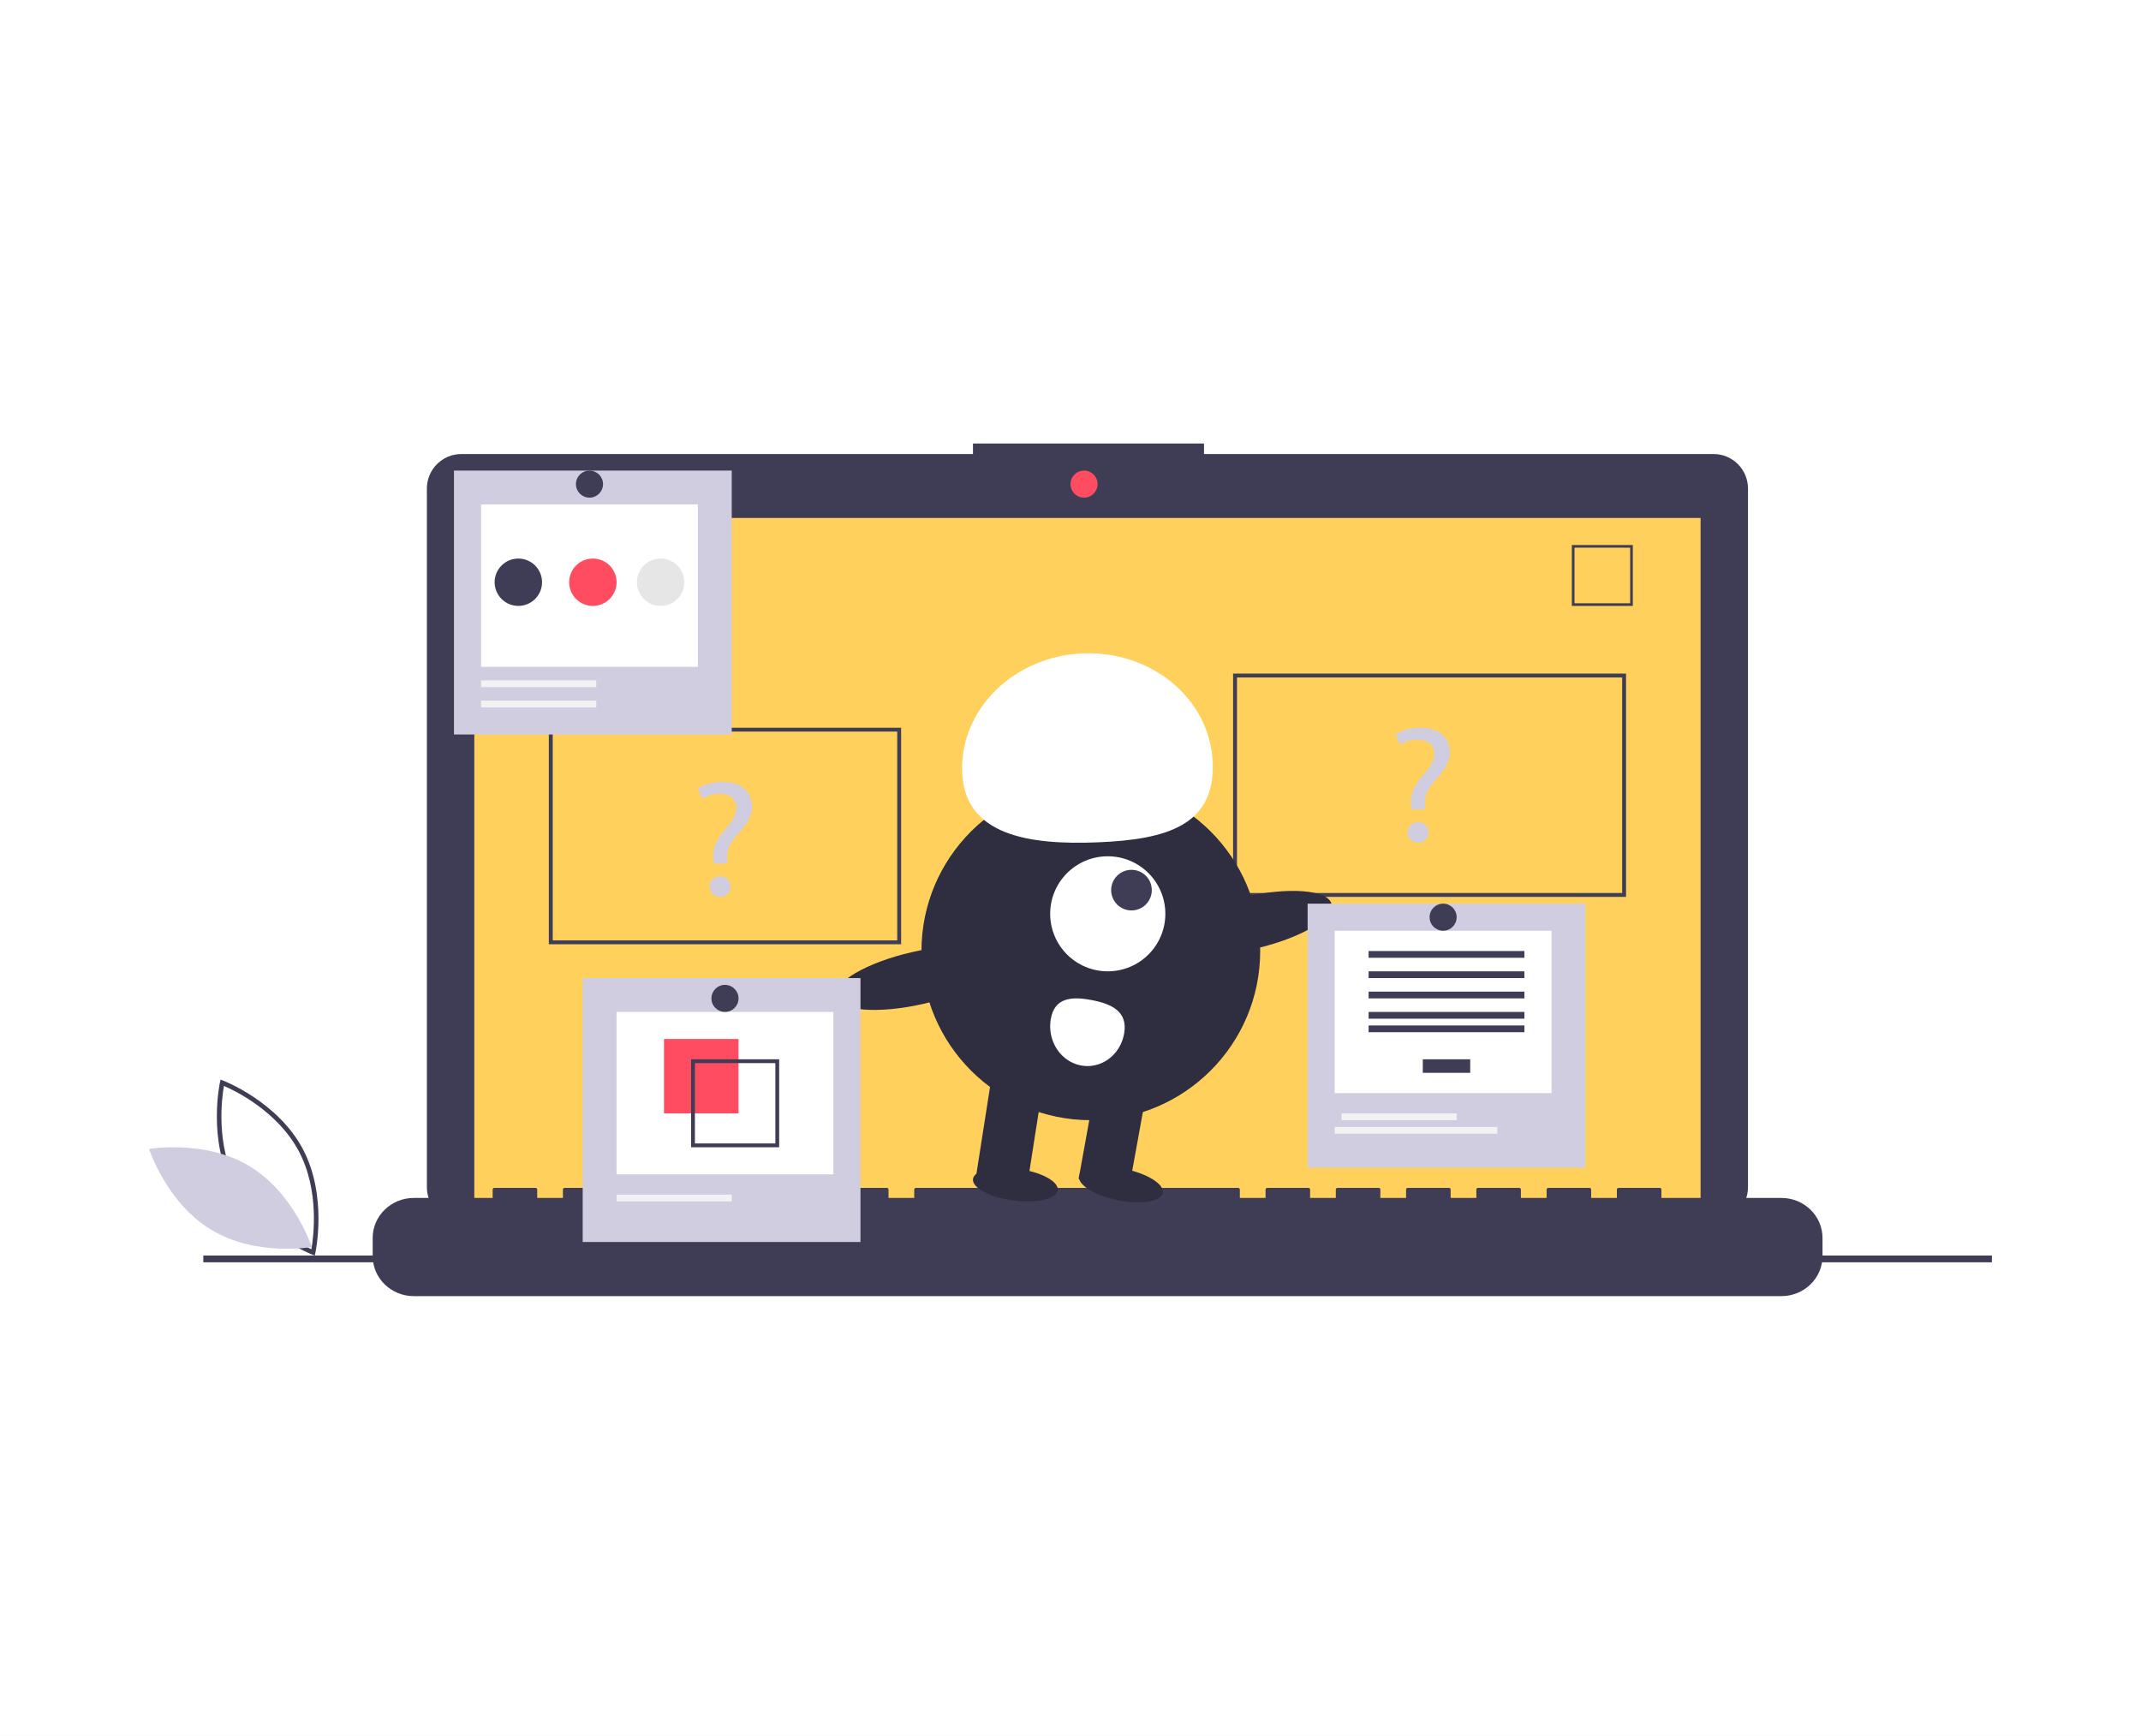
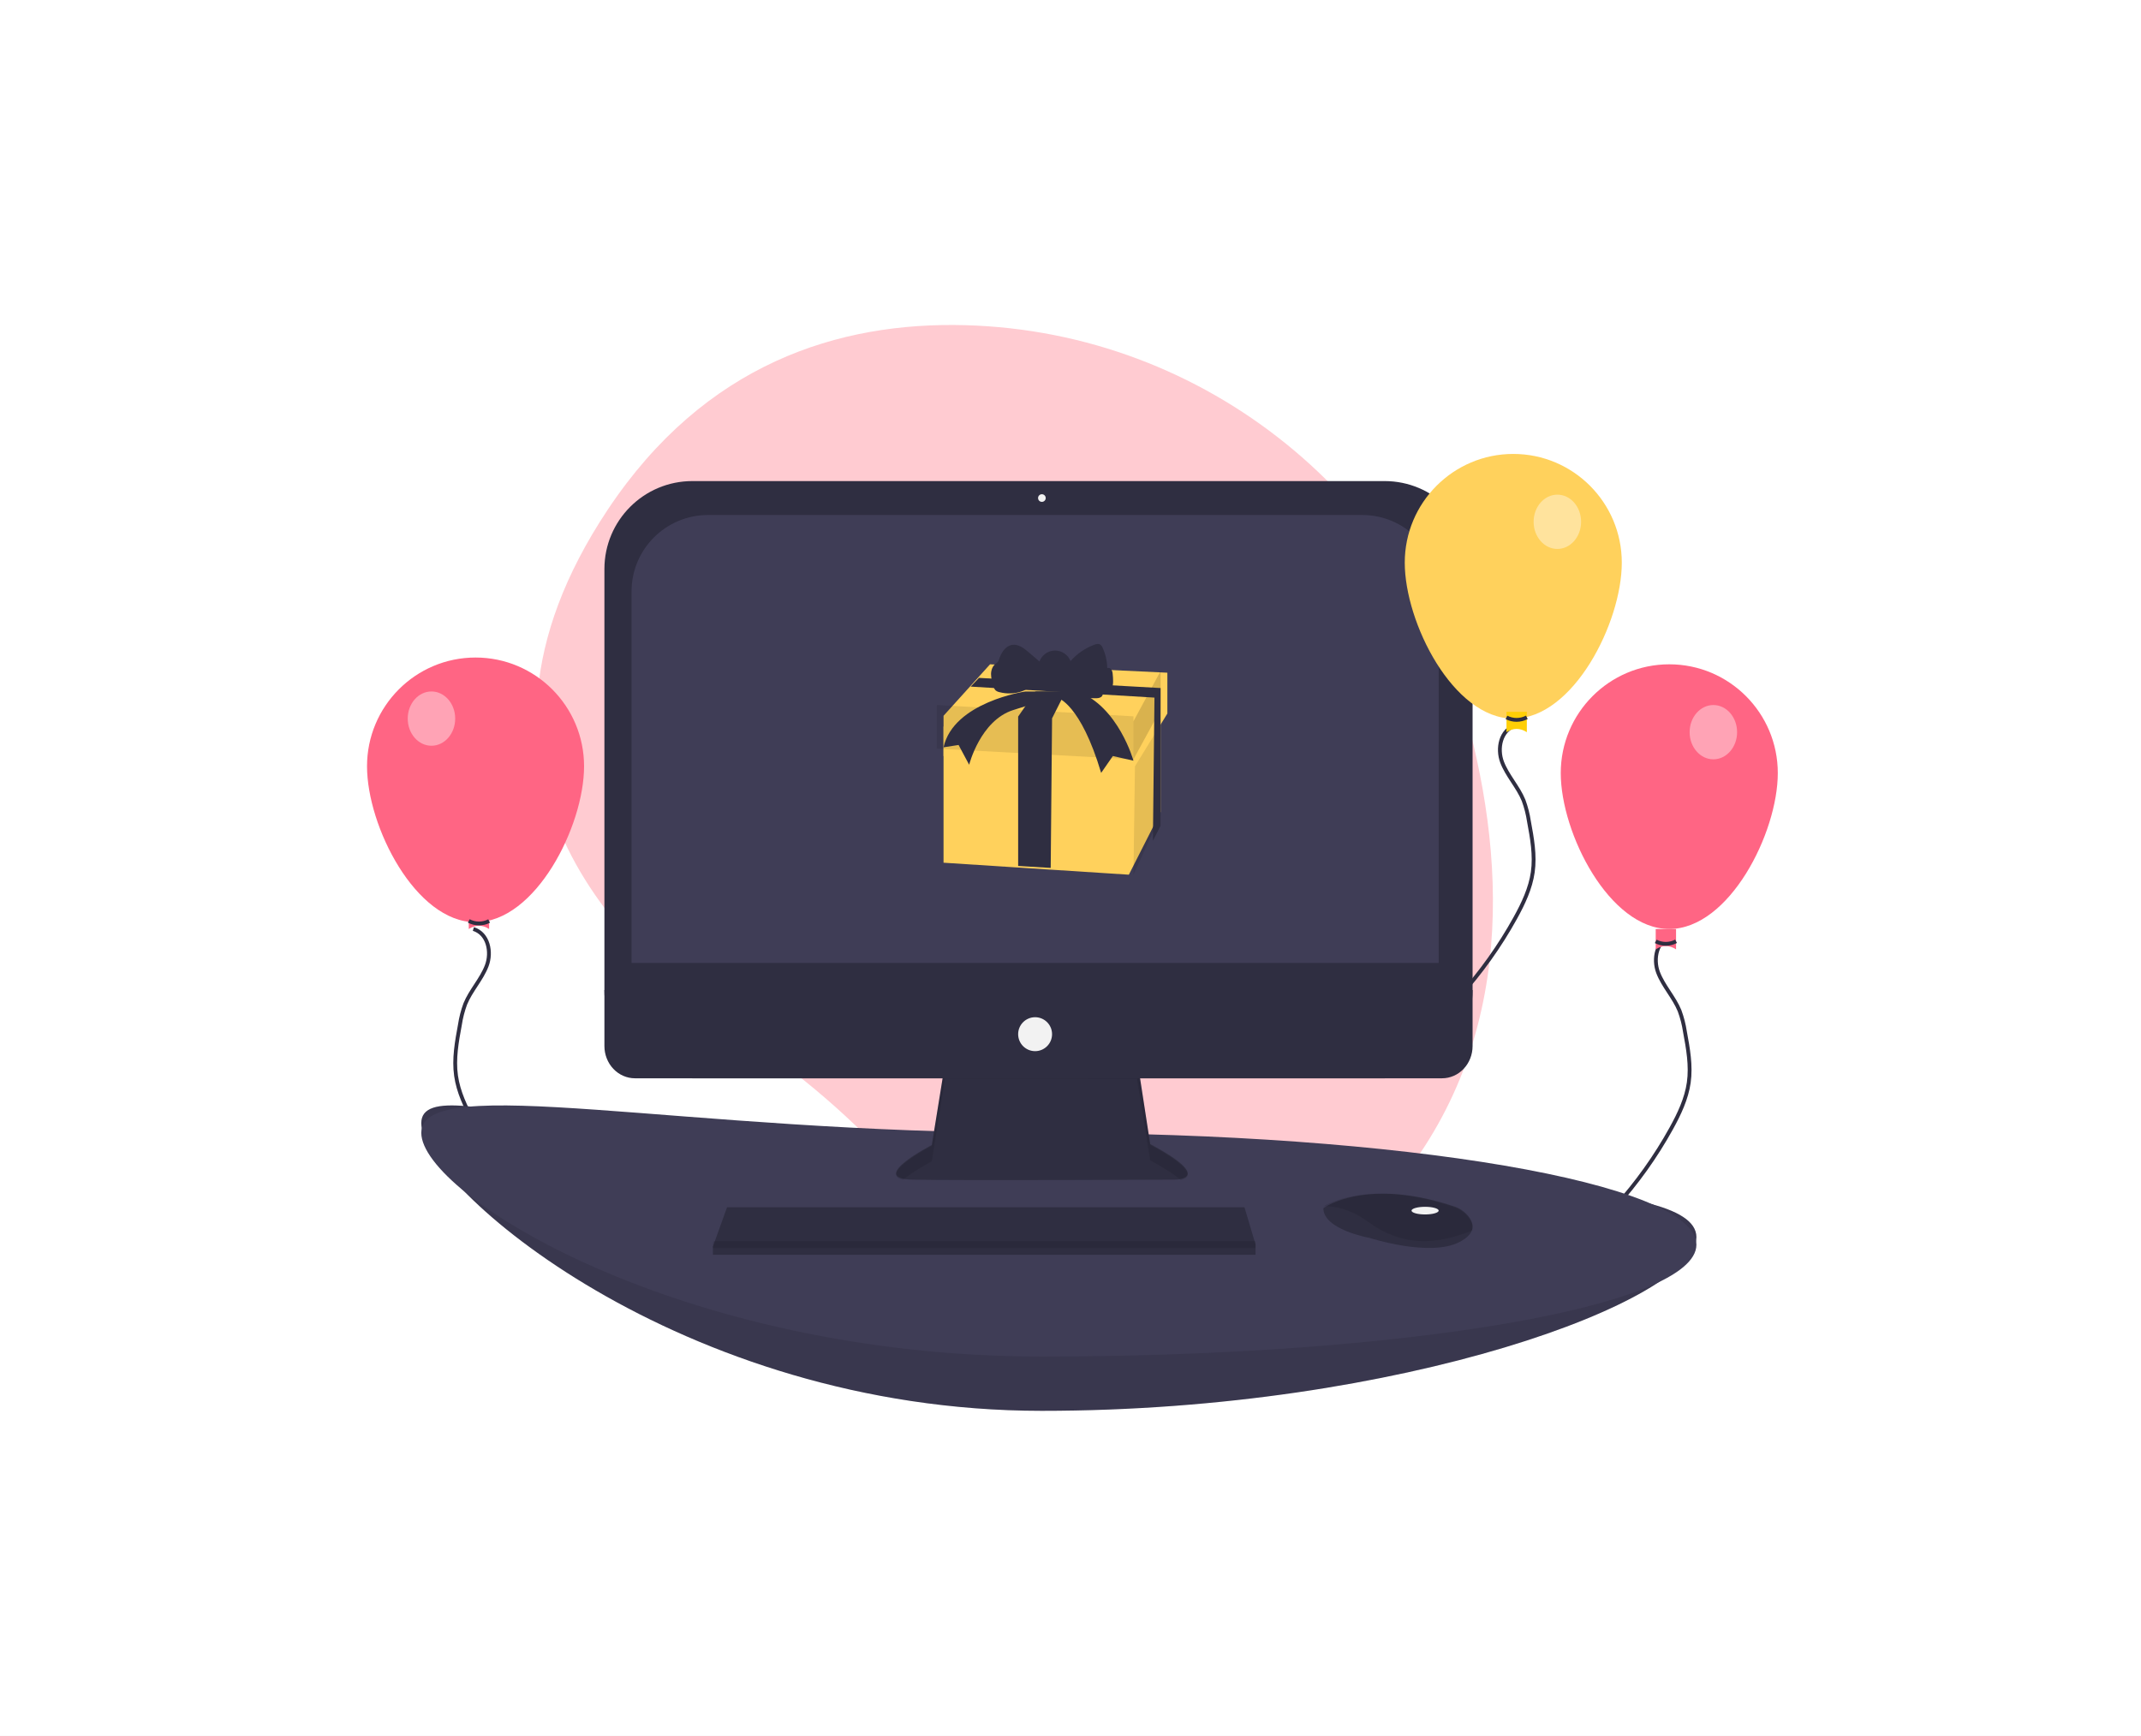
<svg xmlns="http://www.w3.org/2000/svg" width="560px" height="454px" viewBox="0 0 560 454" version="1.1">
  <g id="Agency-2" stroke="none" strokeWidth="1" fill="none" fillRule="evenodd">
    <g id="Agency-1" transform="translate(-172, -1602)">
-       <g id="6" transform="translate(172, 1602)">
+       <g id="5" transform="translate(172, 1602)">
        <rect id="Rectangle-Copy-16" fill="#FFFFFF" x="0" y="0" width="560" height="454" />
-         <g id="undraw_online_test_gba7" transform="translate(39, 116)" fillRule="nonzero">
-           <path d="M43.33,212.381 L42.686,212.138 C42.545,212.084 28.467,206.652 21.873,194.336 C15.278,182.018 18.507,167.189 18.54,167.04 L18.692,166.365 L19.336,166.608 C19.477,166.662 33.555,172.094 40.15,184.41 C46.744,196.728 43.515,211.558 43.482,211.706 L43.33,212.381 Z M22.929,193.762 C28.504,204.176 39.629,209.514 42.448,210.733 C42.983,207.69 44.664,195.387 39.094,184.984 C33.524,174.581 22.394,169.235 19.575,168.013 C19.038,171.057 17.358,183.359 22.929,193.762 Z" id="Shape" fill="#3F3D56" />
-           <path d="M26.262,189.017 C38.006,196.094 42.529,210.151 42.529,210.151 C42.529,210.151 28.011,212.734 16.267,205.657 C4.523,198.58 0,184.523 0,184.523 C0,184.523 14.518,181.941 26.262,189.017 Z" id="Path" fill="#D0CDE1" />
-           <path d="M409.191,2.75 L275.92,2.75 L275.92,0 L215.49,0 L215.49,2.75 L81.669,2.75 C79.278,2.75 76.985,3.701 75.295,5.394 C73.604,7.087 72.654,9.383 72.654,11.777 L72.654,194.505 C72.654,199.49 76.69,203.532 81.669,203.532 L409.191,203.532 C411.582,203.532 413.875,202.581 415.566,200.888 C417.256,199.195 418.206,196.899 418.206,194.505 L418.206,11.777 C418.206,9.383 417.256,7.087 415.566,5.394 C413.875,3.701 411.582,2.75 409.191,2.75 Z" id="Path" fill="#3F3D56" />
-           <rect id="Rectangle" fill="#FFD15C" x="85.059" y="19.468" width="320.743" height="180.524" />
-           <ellipse id="Oval" fill="#FF4C60" cx="244.544" cy="10.619" rx="3.544" ry="3.54" />
-           <path d="M388.081,42.476 L372.132,42.476 L372.132,26.548 L388.081,26.548 L388.081,42.476 Z M372.826,41.784 L387.387,41.784 L387.387,27.24 L372.826,27.24 L372.826,41.784 Z" id="Shape" fill="#3F3D56" />
-           <path d="M426.94,197.32 L395.563,197.32 L395.563,195.119 C395.563,195.003 395.516,194.892 395.432,194.81 C395.348,194.729 395.234,194.683 395.115,194.683 L384.357,194.683 C384.238,194.683 384.124,194.729 384.04,194.81 C383.956,194.892 383.908,195.003 383.908,195.119 L383.908,197.32 L377.185,197.32 L377.185,195.119 C377.185,195.003 377.137,194.892 377.053,194.81 C376.969,194.729 376.855,194.683 376.736,194.683 L365.978,194.683 C365.859,194.683 365.745,194.729 365.661,194.81 C365.577,194.892 365.53,195.003 365.53,195.119 L365.53,197.32 L358.806,197.32 L358.806,195.119 C358.806,195.003 358.759,194.892 358.675,194.81 C358.591,194.729 358.477,194.683 358.358,194.683 L347.6,194.683 C347.481,194.683 347.367,194.729 347.283,194.81 C347.199,194.892 347.152,195.003 347.152,195.119 L347.152,197.32 L340.428,197.32 L340.428,195.119 C340.428,195.003 340.381,194.892 340.297,194.81 C340.213,194.729 340.099,194.683 339.98,194.683 L329.222,194.683 C329.103,194.683 328.989,194.729 328.905,194.81 C328.821,194.892 328.773,195.003 328.773,195.119 L328.773,197.32 L322.05,197.32 L322.05,195.119 C322.05,195.003 322.002,194.892 321.918,194.81 C321.834,194.729 321.72,194.683 321.601,194.683 L310.843,194.683 C310.725,194.683 310.611,194.729 310.526,194.81 C310.442,194.892 310.395,195.003 310.395,195.119 L310.395,197.32 L303.671,197.32 L303.671,195.119 C303.671,195.003 303.624,194.892 303.54,194.81 C303.456,194.729 303.342,194.683 303.223,194.683 L292.465,194.683 C292.346,194.683 292.232,194.729 292.148,194.81 C292.064,194.892 292.017,195.003 292.017,195.119 L292.017,197.32 L285.293,197.32 L285.293,195.119 C285.293,195.003 285.246,194.892 285.162,194.81 C285.078,194.729 284.964,194.683 284.845,194.683 L200.574,194.683 C200.455,194.683 200.341,194.729 200.257,194.81 C200.173,194.892 200.125,195.003 200.125,195.119 L200.125,197.32 L193.402,197.32 L193.402,195.119 C193.402,195.003 193.354,194.892 193.27,194.81 C193.186,194.729 193.072,194.683 192.953,194.683 L182.195,194.683 C182.076,194.683 181.962,194.729 181.878,194.81 C181.794,194.892 181.747,195.003 181.747,195.119 L181.747,197.32 L175.023,197.32 L175.023,195.119 C175.023,195.003 174.976,194.892 174.892,194.81 C174.808,194.729 174.694,194.683 174.575,194.683 L163.817,194.683 C163.698,194.683 163.584,194.729 163.5,194.81 C163.416,194.892 163.369,195.003 163.369,195.119 L163.369,197.32 L156.645,197.32 L156.645,195.119 C156.645,195.003 156.598,194.892 156.514,194.81 C156.43,194.729 156.316,194.683 156.197,194.683 L145.439,194.683 C145.32,194.683 145.206,194.729 145.122,194.81 C145.038,194.892 144.99,195.003 144.99,195.119 L144.99,197.32 L138.267,197.32 L138.267,195.119 C138.267,195.003 138.219,194.892 138.135,194.81 C138.051,194.729 137.937,194.683 137.818,194.683 L127.06,194.683 C126.942,194.683 126.827,194.729 126.743,194.81 C126.659,194.892 126.612,195.003 126.612,195.119 L126.612,197.32 L119.888,197.32 L119.888,195.119 C119.888,195.003 119.841,194.892 119.757,194.81 C119.673,194.729 119.559,194.683 119.44,194.683 L108.682,194.683 C108.563,194.683 108.449,194.729 108.365,194.81 C108.281,194.892 108.234,195.003 108.234,195.119 L108.234,197.32 L101.51,197.32 L101.51,195.119 C101.51,195.003 101.463,194.892 101.379,194.81 C101.295,194.729 101.181,194.683 101.062,194.683 L90.304,194.683 C90.185,194.683 90.071,194.729 89.987,194.81 C89.903,194.892 89.856,195.003 89.856,195.119 L89.856,197.32 L69.236,197.32 C63.294,197.32 58.478,202.008 58.478,207.792 L58.478,212.528 C58.478,218.311 63.294,223 69.236,223 L426.94,223 C432.882,223 437.699,218.311 437.699,212.528 L437.699,207.792 C437.699,202.008 432.882,197.32 426.94,197.32 Z" id="Path" fill="#3F3D56" />
-           <rect id="Rectangle" fill="#3F3D56" x="14.176" y="212.381" width="467.824" height="1.77" />
-           <path d="M386.309,118.579 L283.529,118.579 L283.529,60.175 L386.309,60.175 L386.309,118.579 Z M284.547,117.564 L385.291,117.564 L385.291,61.19 L284.547,61.19 L284.547,117.564 Z" id="Shape" fill="#3F3D56" />
-           <path d="M196.699,130.968 L104.551,130.968 L104.551,74.333 L196.699,74.333 L196.699,130.968 Z M105.575,129.957 L195.675,129.957 L195.675,75.345 L105.575,75.345 L105.575,129.957 Z" id="Shape" fill="#3F3D56" />
-           <path d="M147.653,109.847 L147.561,108.723 C147.287,106.389 148.11,103.838 150.396,101.245 C152.454,98.953 153.598,97.268 153.598,95.322 C153.598,93.118 152.134,91.648 149.253,91.605 C147.605,91.598 145.995,92.066 144.634,92.945 L143.537,90.221 C145.046,89.184 147.653,88.492 150.076,88.492 C155.335,88.492 157.713,91.562 157.713,94.847 C157.713,97.786 155.975,99.905 153.78,102.368 C151.768,104.616 151.037,106.518 151.174,108.723 L151.219,109.847 L147.653,109.847 Z M146.647,115.899 C146.597,115.186 146.865,114.486 147.386,113.968 C147.908,113.451 148.634,113.163 149.39,113.176 C150.991,113.176 152.089,114.299 152.089,115.899 C152.13,116.843 151.62,117.733 150.761,118.217 C149.903,118.7 148.832,118.7 147.974,118.217 C147.115,117.733 146.605,116.843 146.647,115.899 L146.647,115.899 Z" id="Shape" fill="#D0CDE1" />
-           <path d="M330.175,95.688 L330.083,94.564 C329.809,92.23 330.632,89.679 332.918,87.086 C334.976,84.795 336.12,83.109 336.12,81.164 C336.12,78.959 334.656,77.489 331.775,77.446 C330.127,77.44 328.517,77.907 327.156,78.786 L326.059,76.063 C327.568,75.025 330.175,74.333 332.598,74.333 C337.857,74.333 340.235,77.403 340.235,80.688 C340.235,83.628 338.497,85.746 336.302,88.21 C334.29,90.457 333.559,92.36 333.696,94.564 L333.742,95.688 L330.175,95.688 Z M329.169,101.74 C329.119,101.027 329.387,100.327 329.909,99.81 C330.43,99.292 331.157,99.005 331.912,99.017 C333.513,99.017 334.611,100.141 334.611,101.74 C334.652,102.685 334.142,103.574 333.284,104.058 C332.425,104.542 331.355,104.542 330.496,104.058 C329.637,103.574 329.127,102.685 329.169,101.74 L329.169,101.74 Z" id="Shape" fill="#D0CDE1" />
-           <ellipse id="Oval" fill="#2F2E41" cx="246.316" cy="132.738" rx="44.301" ry="44.246" />
-           <polygon id="Path" fill="#2F2E41" points="229.572 194.683 216.191 192.282 220.531 164.595 233.912 166.996" />
-           <polygon id="Rectangle" fill="#2F2E41" transform="translate(251.8691, 181.7079) rotate(10.26106) translate(-251.8691, -181.7079) " points="245.163 169.697 258.577 169.696 258.575 193.719 245.161 193.72" />
-           <ellipse id="Oval" fill="#2F2E41" transform="translate(254.1933, 193.7983) rotate(-78.58697) translate(-254.1933, -193.7983) " cx="254.193" cy="193.798" rx="4.19" ry="11.178" />
-           <ellipse id="Oval" fill="#2F2E41" transform="translate(226.5773, 193.8295) rotate(-82.4537) translate(-226.5773, -193.8295) " cx="226.577" cy="193.83" rx="4.19" ry="11.178" />
-           <ellipse id="Oval" fill="#FFFFFF" cx="250.746" cy="123.004" rx="15.062" ry="15.044" />
-           <ellipse id="Oval" fill="#3F3D56" cx="256.949" cy="116.81" rx="5.316" ry="5.31" />
-           <path d="M212.67,86.04 C212.004,69.578 226.131,55.634 244.223,54.896 C262.316,54.157 277.522,66.905 278.188,83.367 C278.854,99.83 266.277,103.57 248.185,104.308 C230.093,105.046 213.335,102.503 212.67,86.04 Z" id="Path" fill="#FFFFFF" />
-           <ellipse id="Oval" fill="#2F2E41" transform="translate(287.753, 125.375) rotate(-12.9101) translate(-287.753, -125.375) " cx="287.753" cy="125.375" rx="22.076" ry="6.928" />
-           <ellipse id="Oval" fill="#2F2E41" transform="translate(201.0808, 139.7825) rotate(-12.9101) translate(-201.0808, -139.7825) " cx="201.081" cy="139.783" rx="22.076" ry="6.928" />
-           <path d="M235.84,150.557 C235.219,154.218 236.475,157.954 239.134,160.358 C241.794,162.763 245.453,163.47 248.733,162.213 C252.013,160.957 254.416,157.928 255.036,154.267 C255.996,148.607 251.898,146.605 246.597,145.58 C241.296,144.556 236.8,144.897 235.84,150.557 Z" id="Path" fill="#FFFFFF" />
-           <rect id="Rectangle" fill="#D0CDE1" x="79.743" y="7.079" width="72.654" height="69.024" />
-           <rect id="Rectangle" fill="#FFFFFF" x="86.831" y="15.929" width="56.706" height="42.476" />
-           <rect id="Rectangle" fill="#F2F2F2" x="86.831" y="61.944" width="30.125" height="1.77" />
-           <rect id="Rectangle" fill="#F2F2F2" x="86.831" y="67.254" width="30.125" height="1.77" />
-           <ellipse id="Oval" fill="#3F3D56" cx="96.577" cy="36.282" rx="6.202" ry="6.194" />
-           <ellipse id="Oval" fill="#FF4C60" cx="116.07" cy="36.282" rx="6.202" ry="6.194" />
-           <ellipse id="Oval" fill="#E6E6E6" cx="133.79" cy="36.282" rx="6.202" ry="6.194" />
-           <ellipse id="Oval" fill="#3F3D56" cx="115.184" cy="10.619" rx="3.544" ry="3.54" />
-           <rect id="Rectangle" fill="#D0CDE1" x="113.412" y="139.817" width="72.654" height="69.024" />
-           <rect id="Rectangle" fill="#FFFFFF" x="122.272" y="148.667" width="56.706" height="42.476" />
-           <rect id="Rectangle" fill="#FF4C60" x="134.676" y="155.746" width="19.493" height="19.468" />
-           <path d="M141.765,161.056 L141.765,184.063 L164.801,184.063 L164.801,161.056 L141.765,161.056 Z M163.802,183.065 L142.764,183.065 L142.764,162.054 L163.802,162.054 L163.802,183.065 Z" id="Shape" fill="#3F3D56" />
-           <rect id="Rectangle" fill="#F2F2F2" x="122.272" y="196.452" width="30.125" height="1.77" />
-           <ellipse id="Oval" fill="#3F3D56" cx="150.625" cy="145.127" rx="3.544" ry="3.54" />
-           <rect id="Rectangle" fill="#D0CDE1" x="303.022" y="120.349" width="72.654" height="69.024" />
-           <rect id="Rectangle" fill="#FFFFFF" x="310.11" y="127.429" width="56.706" height="42.476" />
-           <rect id="Rectangle" fill="#3F3D56" x="333.147" y="161.056" width="12.404" height="3.54" />
-           <rect id="Rectangle" fill="#3F3D56" x="318.971" y="132.738" width="40.757" height="1.77" />
-           <rect id="Rectangle" fill="#3F3D56" x="318.971" y="138.048" width="40.757" height="1.77" />
-           <rect id="Rectangle" fill="#3F3D56" x="318.971" y="143.357" width="40.757" height="1.77" />
-           <rect id="Rectangle" fill="#3F3D56" x="318.971" y="148.667" width="40.757" height="1.77" />
-           <rect id="Rectangle" fill="#3F3D56" x="318.971" y="152.206" width="40.757" height="1.77" />
-           <rect id="Rectangle" fill="#F2F2F2" x="311.882" y="175.214" width="30.125" height="1.77" />
-           <rect id="Rectangle" fill="#F2F2F2" x="310.11" y="178.754" width="42.529" height="1.77" />
-           <ellipse id="Oval" fill="#3F3D56" cx="338.463" cy="123.889" rx="3.544" ry="3.54" />
+         <g id="undraw_online_wishes_dlmr" transform="translate(96, 85)">
+           <path d="M288.465,106.003 C272.968,45.489 219.422,1.805 156.569,0.053 C123.341,-0.873 88.376,10.071 62.919,48.367 C17.412,116.826 65.716,164.134 99.392,186.613 C115.662,197.496 130.322,210.58 142.947,225.489 C165.694,252.295 209.455,285.606 261.572,233.413 C299.346,195.584 298.787,146.312 288.465,106.003 Z" id="Path" fill="#FFCBD1" fillRule="nonzero" />
+           <path d="M369,117.194 C369,132.903 356.292,157.975 340.615,157.975 C324.939,157.975 312.231,132.903 312.231,117.194 C312.231,101.485 324.939,88.75 340.615,88.75 C356.292,88.75 369,101.485 369,117.194 Z" id="Path" fill="#FF6584" fillRule="nonzero" />
+           <path d="M341.184,159.75 C337.28,160.971 336.345,165.805 337.688,169.351 C339.031,172.897 341.875,175.838 343.306,179.356 C343.96,181.129 344.428,182.955 344.707,184.808 C345.524,189.22 346.344,193.71 345.714,198.148 C345.117,202.358 343.238,206.326 341.143,210.121 C337.085,217.467 332.148,224.385 326.423,230.75" id="Path" stroke="#2F2E41" strokeWidth="2" />
+           <path d="M342.389,163.3 C340.615,162.161 338.841,162.161 337.067,163.3 L337.067,157.975 L342.389,157.975 L342.389,163.3 Z" id="Path" fill="#FF6584" fillRule="nonzero" />
+           <path d="M337.067,161.212 C338.742,162.084 340.722,162.076 342.389,161.19" id="Path" stroke="#2F2E41" strokeWidth="2" />
+           <ellipse id="Oval" fill="#FFFFFF" fillRule="nonzero" opacity="0.4" cx="352.147" cy="106.5" rx="6.209" ry="7.1" />
+           <path d="M0,115.419 C0,131.128 12.708,156.2 28.385,156.2 C44.061,156.2 56.769,131.128 56.769,115.419 C56.769,99.71 44.061,86.975 28.385,86.975 C12.708,86.975 0,99.71 0,115.419 Z" id="Path" fill="#FF6584" fillRule="nonzero" />
+           <path d="M27.816,157.975 C31.72,159.196 32.655,164.03 31.312,167.576 C29.969,171.122 27.125,174.063 25.694,177.581 C25.04,179.354 24.572,181.18 24.293,183.033 C23.476,187.445 22.656,191.935 23.286,196.373 C23.883,200.583 25.762,204.551 27.857,208.346 C31.915,215.692 36.852,222.61 42.577,228.975" id="Path" stroke="#2F2E41" strokeWidth="2" />
+           <path d="M26.611,157.975 C28.385,156.836 30.159,156.836 31.933,157.975 L31.933,152.65 L26.611,152.65 L26.611,157.975 Z" id="Path" fill="#FF6584" fillRule="nonzero" />
+           <path d="M31.933,155.887 C30.258,156.759 28.278,156.751 26.611,155.865" id="Path" stroke="#2F2E41" strokeWidth="2" />
+           <ellipse id="Oval" fill="#FFFFFF" fillRule="nonzero" opacity="0.4" cx="16.853" cy="102.95" rx="6.209" ry="7.1" />
+           <path d="M347.712,238.575 C347.712,254.949 271.041,284 176.464,284 C81.886,284 14.192,225.128 14.192,208.754 C14.192,192.38 81.886,224.705 176.464,224.705 C271.041,224.705 347.712,222.201 347.712,238.575 Z" id="Path" fill="#3F3D56" fillRule="nonzero" />
+           <path d="M347.712,238.575 C347.712,254.949 271.041,284 176.464,284 C81.886,284 14.192,225.128 14.192,208.754 C14.192,192.38 81.886,224.705 176.464,224.705 C271.041,224.705 347.712,222.201 347.712,238.575 Z" id="Path" fill="#000000" fillRule="nonzero" opacity="0.1" />
+           <path d="M347.712,240.552 C347.712,256.705 271.041,269.8 176.464,269.8 C81.886,269.8 14.192,227.457 14.192,211.304 C14.192,195.151 81.886,211.304 176.464,211.304 C271.041,211.304 347.712,224.399 347.712,240.552 Z" id="Path" fill="#3F3D56" fillRule="nonzero" />
+           <path d="M151.197,192.994 L147.727,214.476 C147.727,214.476 130.644,223.276 142.655,223.535 C154.667,223.794 211.253,223.535 211.253,223.535 C211.253,223.535 222.197,223.535 204.847,214.217 L201.377,191.7 L151.197,192.994 Z" id="Path" fill="#2F2E41" fillRule="nonzero" />
+           <path d="M140.235,223.598 C142.963,221.223 147.723,218.747 147.723,218.747 L151.194,197.064 L201.377,197.11 L204.847,218.486 C208.893,220.679 211.399,222.36 212.866,223.65 C215.094,223.152 217.529,221.303 204.847,214.429 L201.377,191.7 L151.194,193.006 L147.723,214.69 C147.723,214.69 133.368,222.155 140.235,223.598 Z" id="Path" fill="#000000" fillRule="nonzero" opacity="0.1" />
+           <rect id="Rectangle" fill="#2F2E41" fillRule="nonzero" x="62.091" y="40.825" width="227.077" height="156.2" rx="23.01" />
+           <path d="M89.188,49.7 L260.298,49.7 C271.344,49.7 280.298,58.654 280.298,69.7 L280.298,166.85 L280.298,166.85 L69.188,166.85 L69.188,69.7 C69.188,58.654 78.142,49.7 89.188,49.7 Z" id="Rectangle" fill="#3F3D56" fillRule="nonzero" />
+           <ellipse id="Oval" fill="#F2F2F2" fillRule="nonzero" cx="176.517" cy="45.263" rx="1" ry="1" />
+           <path d="M289.168,173.95 L289.168,188.593 C289.168,190.83 288.327,192.974 286.83,194.556 C285.333,196.137 283.302,197.025 281.184,197.025 L70.075,197.025 C67.958,197.025 65.927,196.137 64.429,194.556 C62.932,192.974 62.091,190.83 62.091,188.593 L62.091,173.95 L289.168,173.95 Z" id="Path" fill="#2F2E41" fillRule="nonzero" />
+           <polygon id="Path" fill="#2F2E41" fillRule="nonzero" points="232.399 240.474 232.399 243.175 90.476 243.175 90.476 241.014 90.671 240.474 94.169 230.75 229.497 230.75" />
+           <path d="M289.095,236.427 C288.842,237.55 287.888,238.734 285.732,239.855 C277.994,243.874 262.261,238.783 262.261,238.783 C262.261,238.783 250.139,236.639 250.139,231.011 C250.48,230.769 250.835,230.55 251.202,230.355 C254.455,228.567 265.241,224.154 284.366,230.542 C285.775,231.001 287.033,231.858 288.001,233.017 C288.776,233.959 289.384,235.155 289.095,236.427 Z" id="Path" fill="#2F2E41" fillRule="nonzero" />
+           <path d="M289.093,236.818 C279.357,240.748 270.679,241.041 261.774,234.525 C257.282,231.24 253.202,230.427 250.139,230.488 C253.484,228.625 264.571,224.025 284.232,230.683 C285.68,231.162 286.974,232.055 287.969,233.263 C288.765,234.246 289.39,235.492 289.093,236.818 Z" id="Path" fill="#000000" fillRule="nonzero" opacity="0.1" />
+           <ellipse id="Oval" fill="#F2F2F2" fillRule="nonzero" cx="276.75" cy="231.637" rx="3.548" ry="1" />
+           <ellipse id="Oval" fill="#F2F2F2" fillRule="nonzero" cx="174.743" cy="185.488" rx="4.435" ry="4.438" />
+           <polygon id="Path" fill="#000000" fillRule="nonzero" opacity="0.1" points="232.399 239.625 232.399 241.4 90.476 241.4 90.476 239.98 90.671 239.625" />
+           <path d="M300.381,104.725 C296.477,105.946 295.542,110.78 296.885,114.326 C298.228,117.872 301.072,120.813 302.504,124.331 C303.157,126.104 303.625,127.93 303.904,129.783 C304.721,134.195 305.541,138.685 304.911,143.123 C304.314,147.333 302.435,151.301 300.34,155.096 C296.282,162.442 291.345,169.36 285.62,175.725" id="Path" stroke="#2F2E41" strokeWidth="2" />
+           <path d="M328.197,62.169 C328.197,77.878 315.489,102.95 299.812,102.95 C284.136,102.95 271.428,77.878 271.428,62.169 C271.428,46.46 284.136,33.725 299.812,33.725 C315.489,33.725 328.197,46.46 328.197,62.169 L328.197,62.169 Z" id="Path" fill="#FFD15C" fillRule="nonzero" />
+           <path d="M303.361,106.5 C301.587,105.361 299.812,105.361 298.038,106.5 L298.038,101.175 L303.361,101.175 L303.361,106.5 Z" id="Path" fill="#FFCF06" fillRule="nonzero" />
+           <path d="M298.038,102.637 C299.713,103.509 301.693,103.501 303.361,102.615" id="Path" stroke="#2F2E41" strokeWidth="2" />
+           <ellipse id="Oval" fill="#FFFFFF" fillRule="nonzero" opacity="0.4" cx="311.344" cy="51.475" rx="6.209" ry="7.1" />
+           <polygon id="Path" fill="#FFD15C" fillRule="nonzero" points="207.562 97.625 207.562 127.395 199.52 143.272 199.52 143.274 199.265 143.775 177.974 142.399 169.789 141.869 150.793 140.641 150.793 105.032 169.789 105.556 178.284 105.791 199.775 106.385" />
+           <polygon id="Path" fill="#000000" fillRule="nonzero" opacity="0.1" points="207.562 101.175 207.562 128.364 205.829 132.129 205.829 132.13 204.051 135.989 204.051 135.99 200.466 143.775 200.867 114.881 200.948 109.052 204.357 104.993 204.357 104.992 205.843 103.223" />
+           <polygon id="Path" fill="#FFD15C" fillRule="nonzero" points="209.337 90.945 209.337 101.624 208.263 103.372 206.345 106.495 204.646 109.262 200.891 115.375 200.801 115.37 150.793 112.742 150.793 102.209 150.919 102.07 156.89 95.465 159.051 93.074 162.96 88.75" />
+           <polygon id="Path" fill="#000000" fillRule="nonzero" opacity="0.1" points="200.466 102.359 200.466 113.6 149.019 110.79 149.019 99.548 149.149 99.4" />
+           <polygon id="Path" fill="#000000" fillRule="nonzero" opacity="0.15" points="207.562 90.525 207.562 100.612 200.466 113.6 200.466 103.651" />
+           <polygon id="Path" fill="#2F2E41" fillRule="nonzero" points="207.562 94.957 207.558 101.806 207.557 105.11 207.542 131.001 207.542 131.003 205.553 134.9 205.85 107.75 205.895 103.595 205.895 103.593 205.963 97.459 157.889 94.581 160.06 92.3" />
+           <polygon id="Path" fill="#2F2E41" fillRule="nonzero" points="182.726 95.85 179.177 102.885 179.146 106.471 178.823 142 170.308 141.486 170.308 102.417 174.851 95.85" />
+           <path d="M171.249,95.828 C169.367,96.46 167.344,96.531 165.423,96.035 C165.049,95.961 164.699,95.797 164.402,95.557 C164.082,95.201 163.864,94.764 163.77,94.294 C163.43,93.321 163.242,92.301 163.212,91.27 C163.235,90.241 163.625,89.167 164.458,88.571 C164.627,88.468 164.786,88.348 164.931,88.213 C165.105,87.992 165.23,87.736 165.297,87.462 C165.867,85.749 166.971,83.939 168.742,83.665 C170.375,83.412 171.862,84.563 173.121,85.644 L175.884,88.015 C176.511,86.314 178.111,85.176 179.91,85.152 C181.71,85.127 183.339,86.22 184.012,87.903 C185.686,86.001 187.796,84.541 190.158,83.65 C190.682,83.453 191.297,83.293 191.774,83.586 C192.068,83.805 192.292,84.108 192.417,84.455 C193.169,86.116 193.576,87.914 193.614,89.739 C194.012,89.602 194.451,89.755 194.679,90.11 C194.893,90.461 195.015,90.862 195.034,91.274 C195.108,91.911 195.144,92.552 195.144,93.193 C195.144,93.87 195.082,94.6 194.645,95.113 C194.08,95.776 193.105,95.846 192.239,95.866 C192.656,96.24 192.453,96.992 191.991,97.308 C191.53,97.624 190.934,97.629 190.376,97.624 C188.226,97.603 185.94,97.541 184.152,96.338 C183.446,95.862 182.855,95.23 182.147,94.757 C180.412,93.599 178.234,93.544 176.225,93.639 C174.413,93.726 172.974,95.245 171.249,95.828 Z" id="Path" fill="#2F2E41" fillRule="nonzero" />
+           <path d="M172.207,95.85 C172.207,95.85 153.415,98.589 150.793,110.456 L154.726,109.847 L157.494,115.02 C157.494,115.02 160.407,103.457 169.002,100.719 C177.596,97.98 180.655,97.524 180.655,97.524 C180.655,97.524 186.628,99.045 192.018,117.15 L195.077,112.738 L200.466,113.955 C200.466,113.955 196.533,99.806 185.899,95.85 L172.207,95.85 Z" id="Path" fill="#2F2E41" fillRule="nonzero" />
        </g>
      </g>
    </g>
  </g>
</svg>
